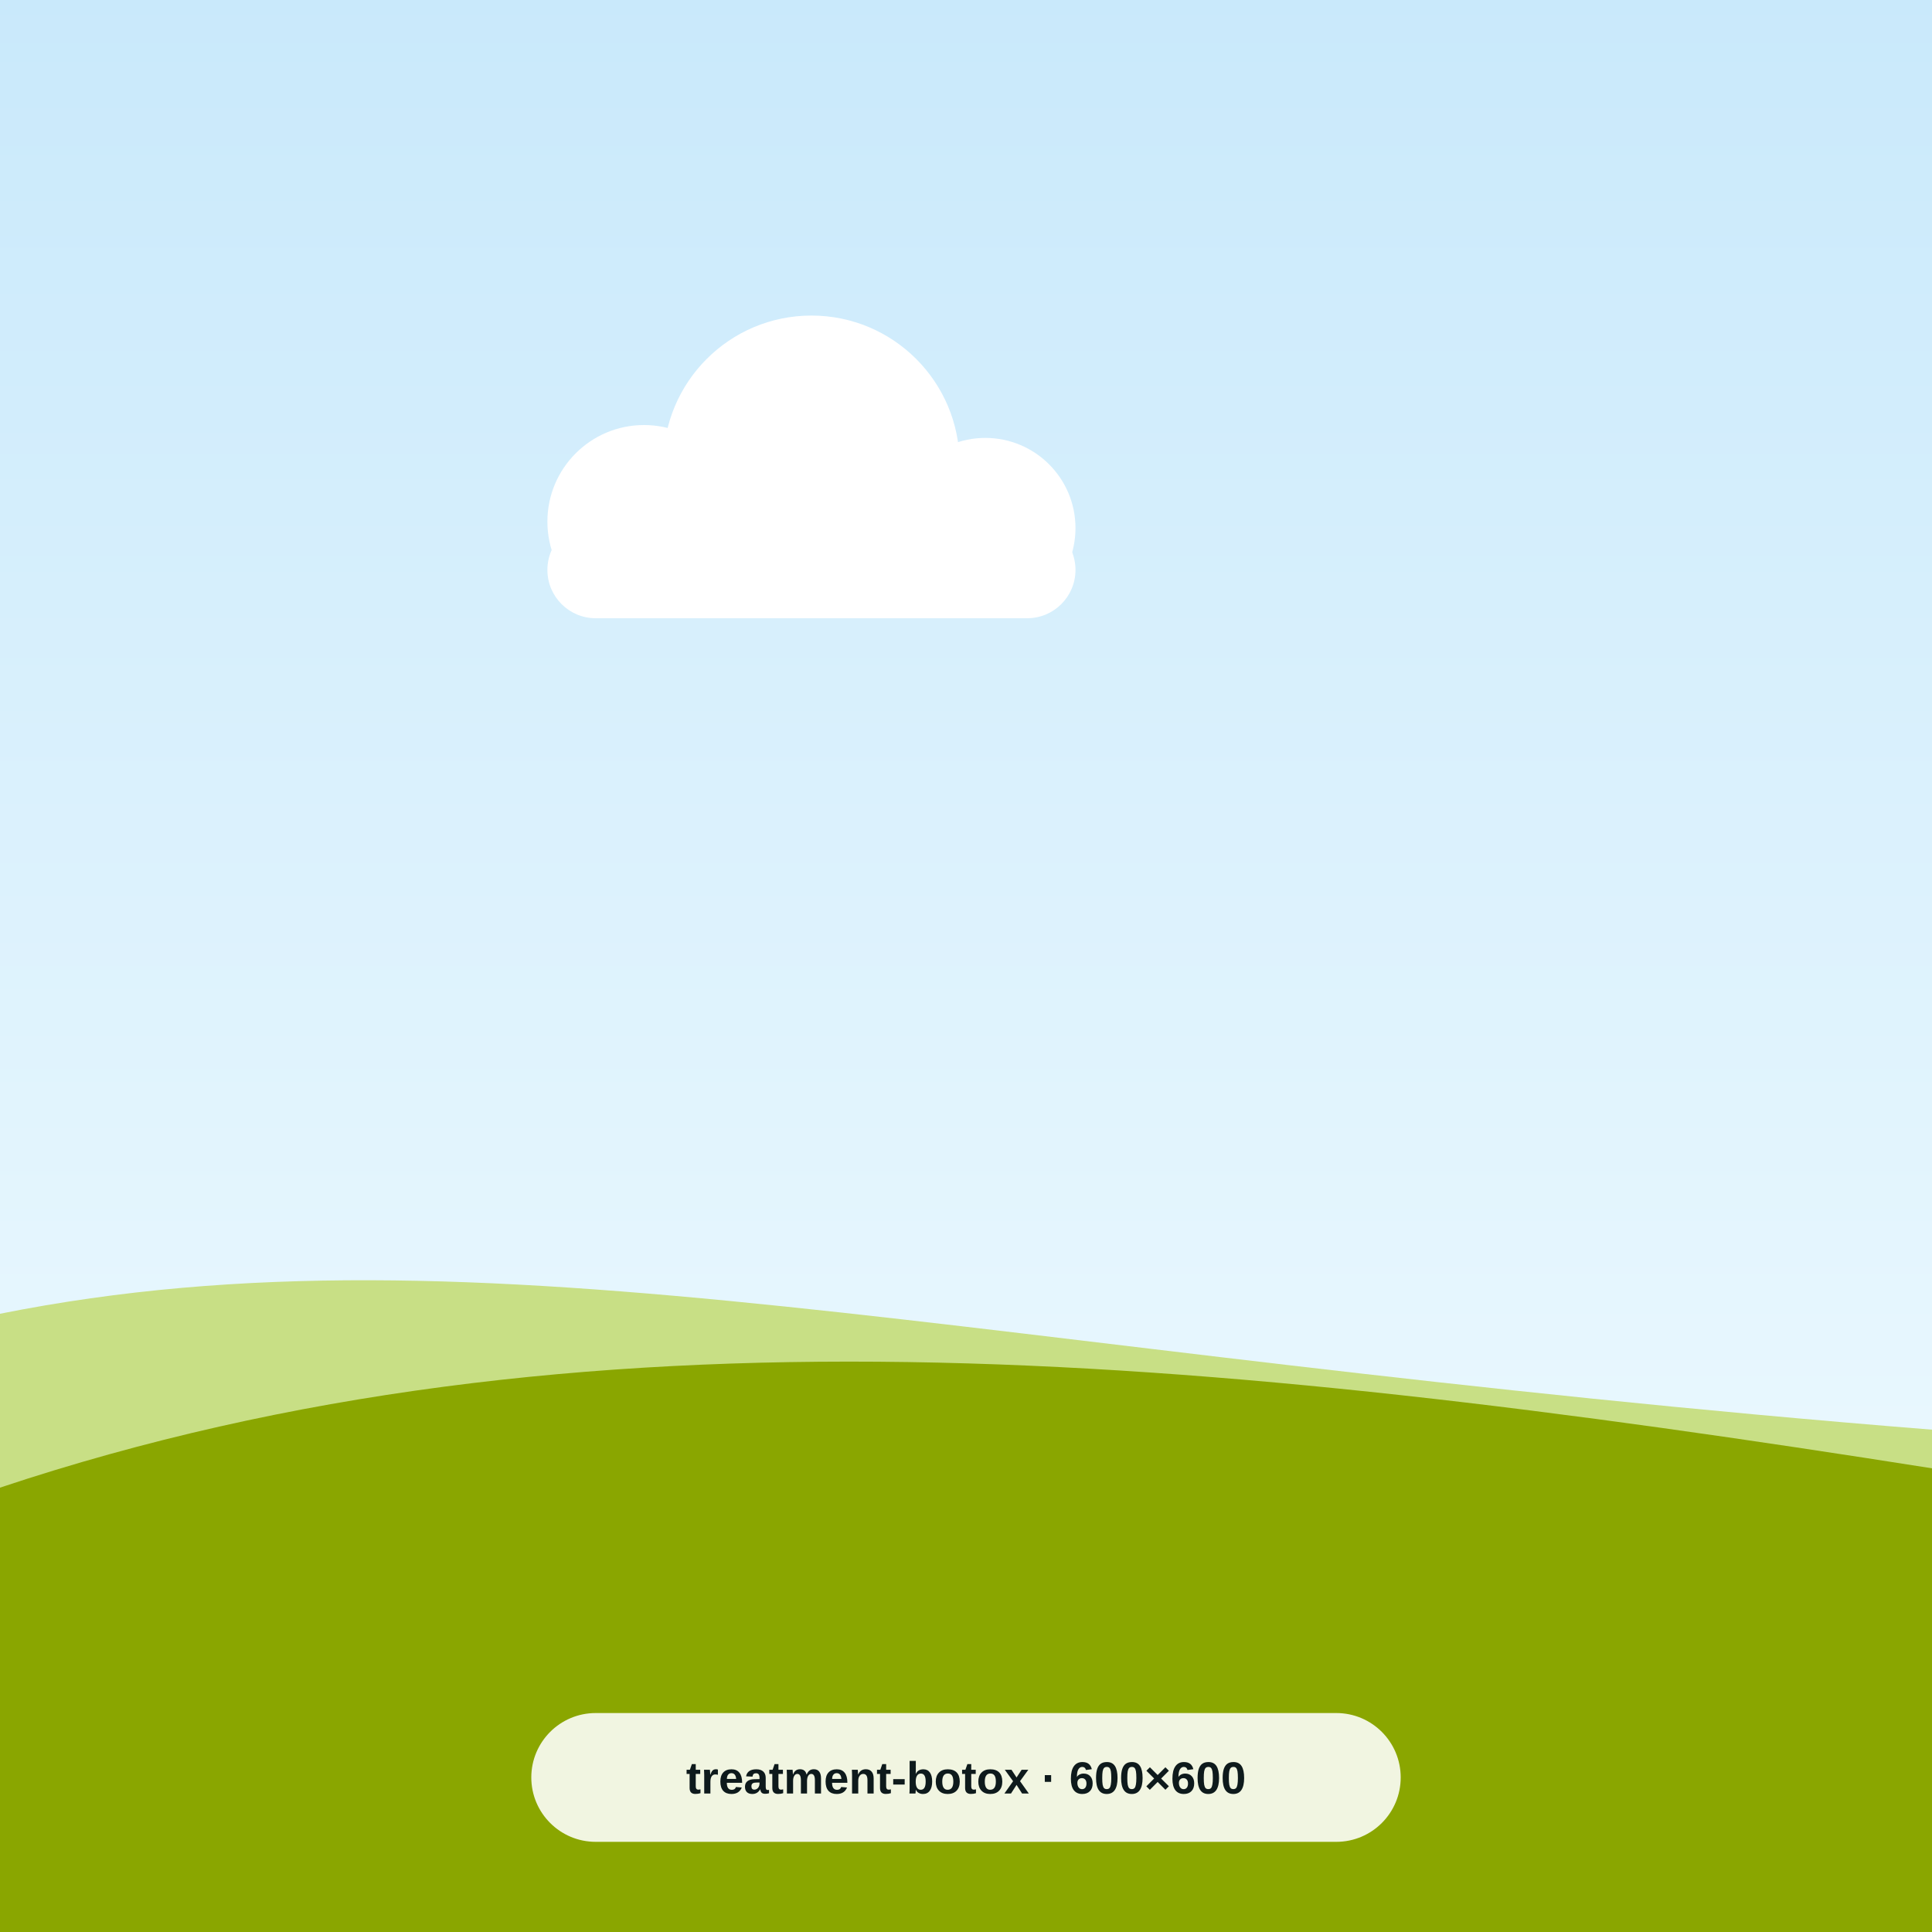
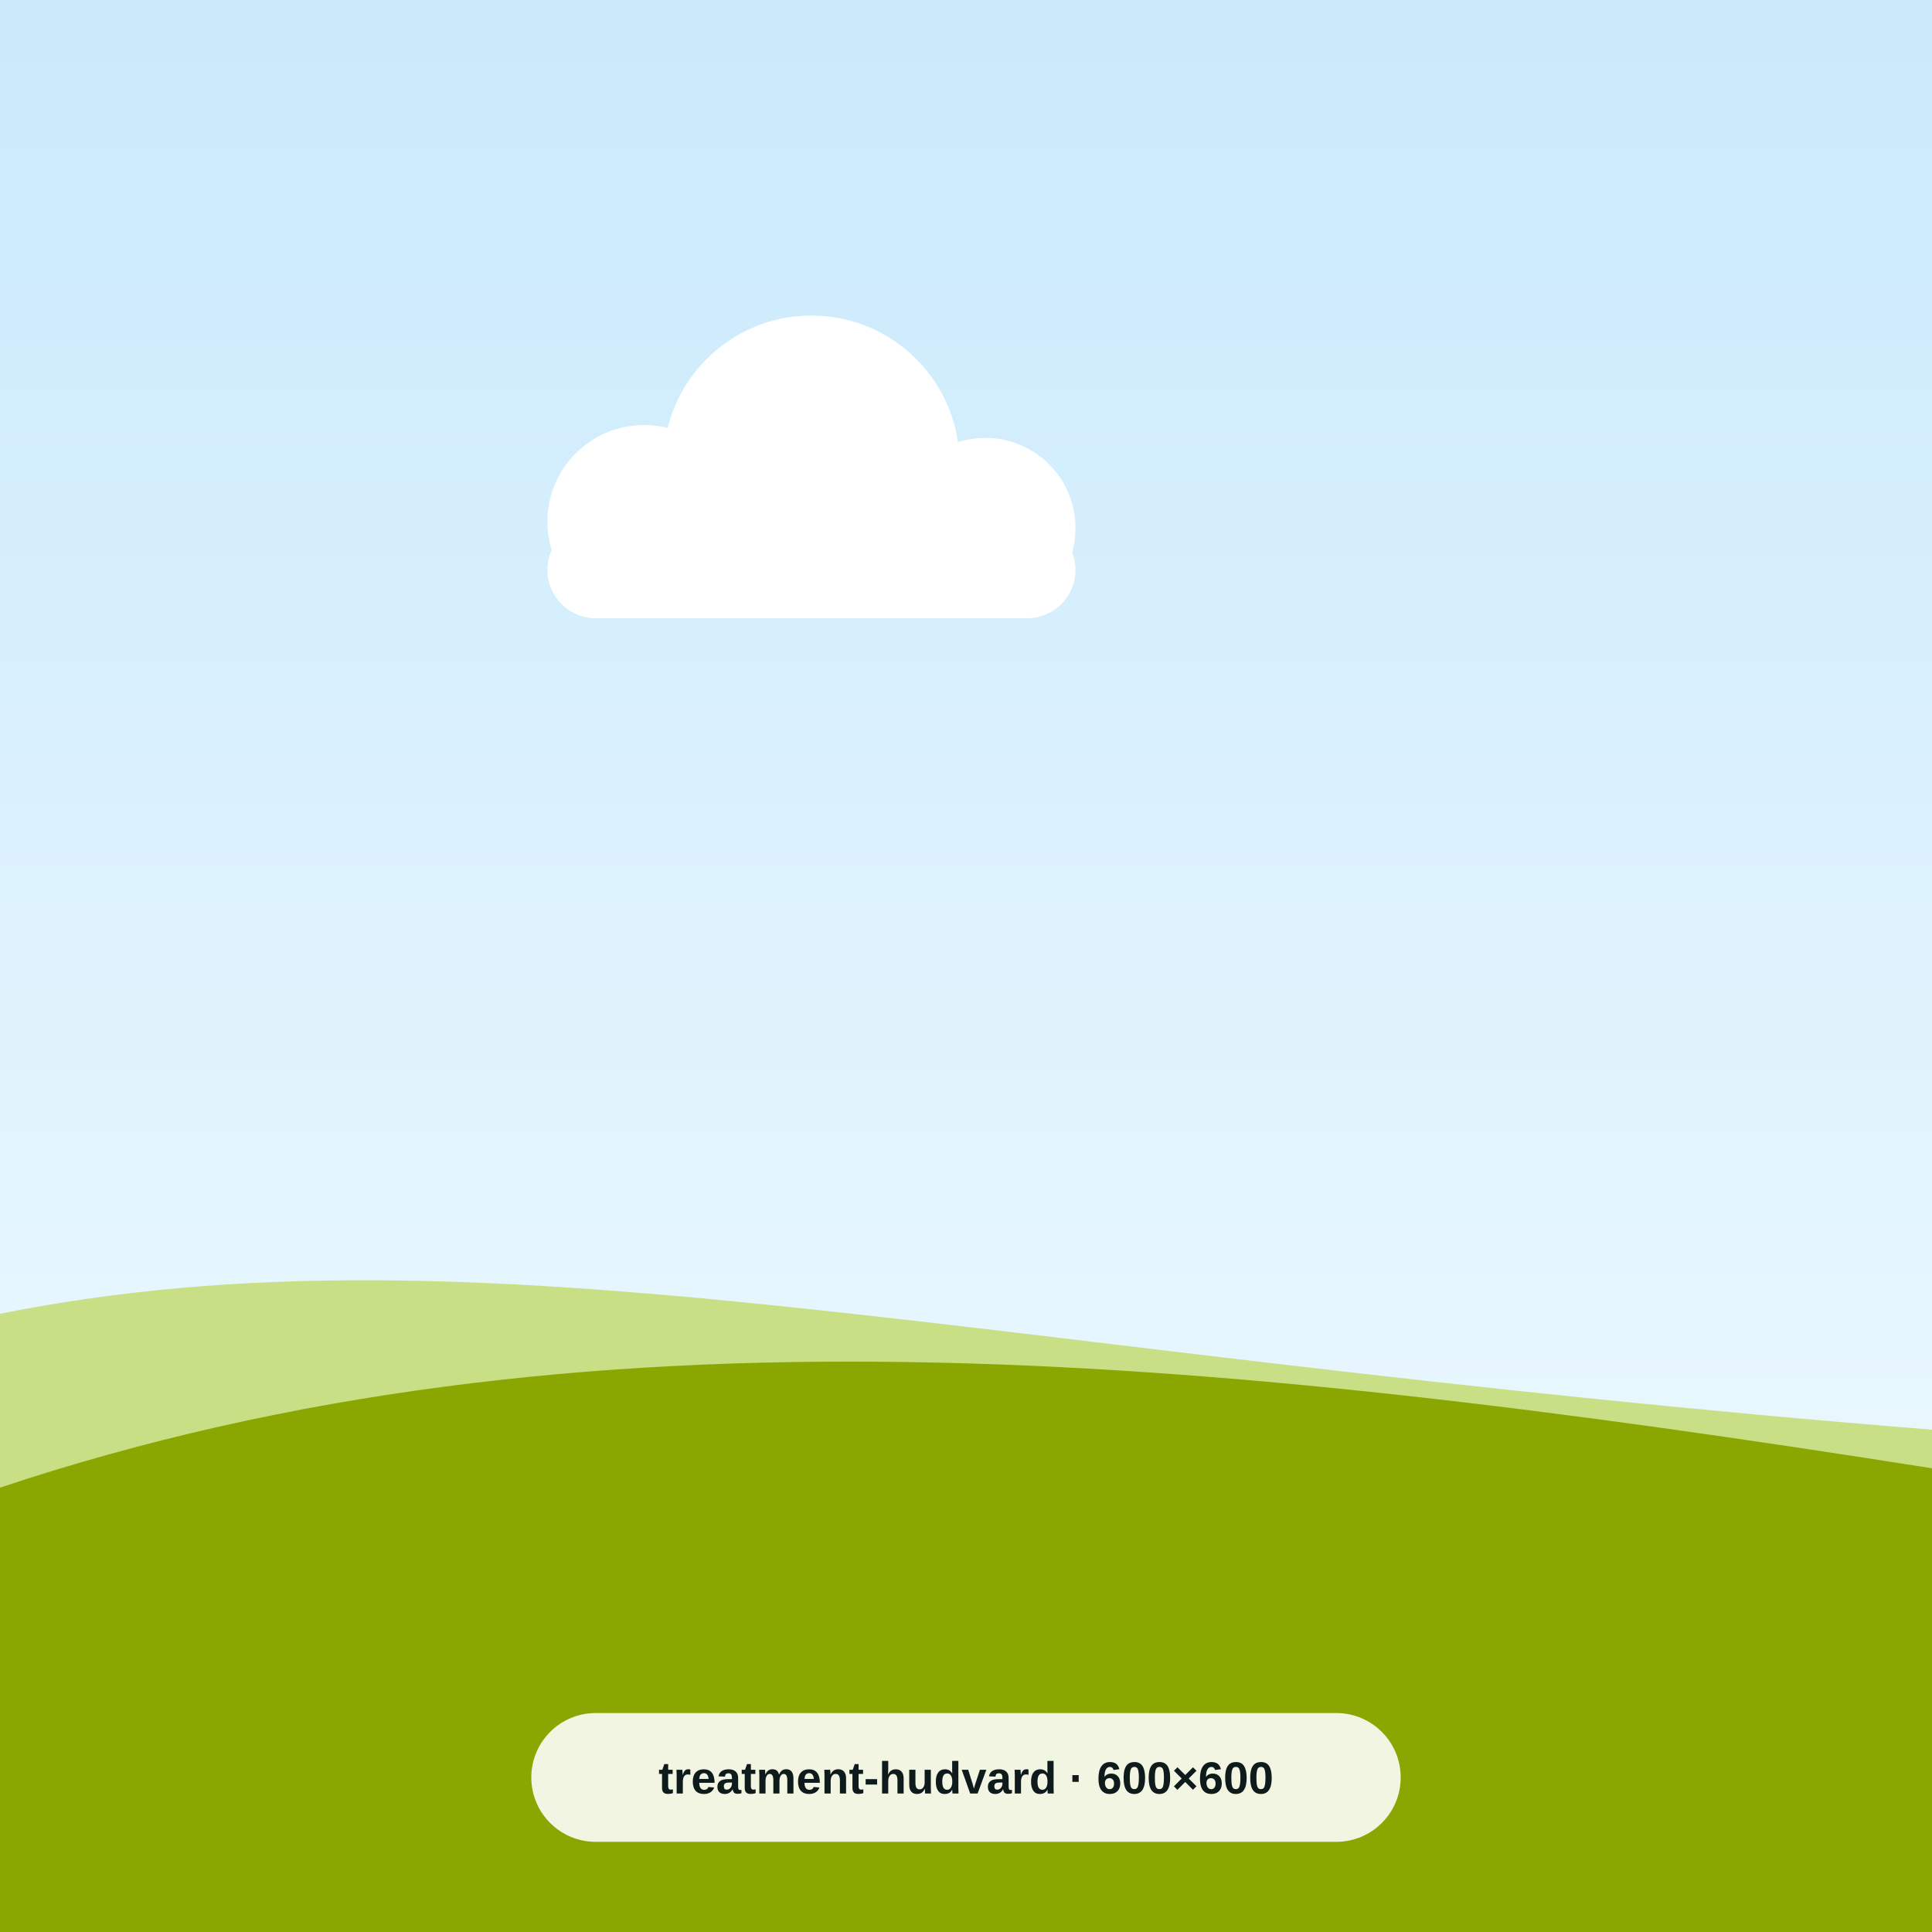
<svg xmlns="http://www.w3.org/2000/svg" viewBox="0 0 600 600" width="600" height="600" preserveAspectRatio="xMidYMid slice">
  <defs>
    <linearGradient id="sky" x1="0" y1="0" x2="0" y2="1">
      <stop offset="0" stop-color="#C9E9FB" />
      <stop offset="1" stop-color="#F3FCFF" />
    </linearGradient>
  </defs>
  <rect width="600" height="600" fill="url(#sky)" />
  <g fill="#FFFFFF">
    <circle cx="252" cy="144" r="46" />
    <circle cx="200" cy="162" r="30" />
    <circle cx="306" cy="164" r="28" />
    <rect x="170" y="162" width="164" height="30" rx="15" />
  </g>
  <path d="M0 408 C 150 378, 300 420, 600 444 L 600 600 L 0 600 Z" fill="#C8DF85" />
  <path d="M0 462 C 180 402, 372 420, 600 456 L 600 600 L 0 600 Z" fill="#8AA600" />
  <g transform="translate(165 532)">
    <rect width="270" height="40" rx="20" fill="#FFFFFF" fill-opacity="0.88" />
-     <text x="135" y="25" text-anchor="middle" font-family="Figtree, Arial, sans-serif" font-size="14" font-weight="600" fill="#0E1A1C">treatment-botox · 600×600</text>
+     <text x="135" y="25" text-anchor="middle" font-family="Figtree, Arial, sans-serif" font-size="14" font-weight="600" fill="#0E1A1C">treatment-hudvard · 600×600</text>
  </g>
</svg>
